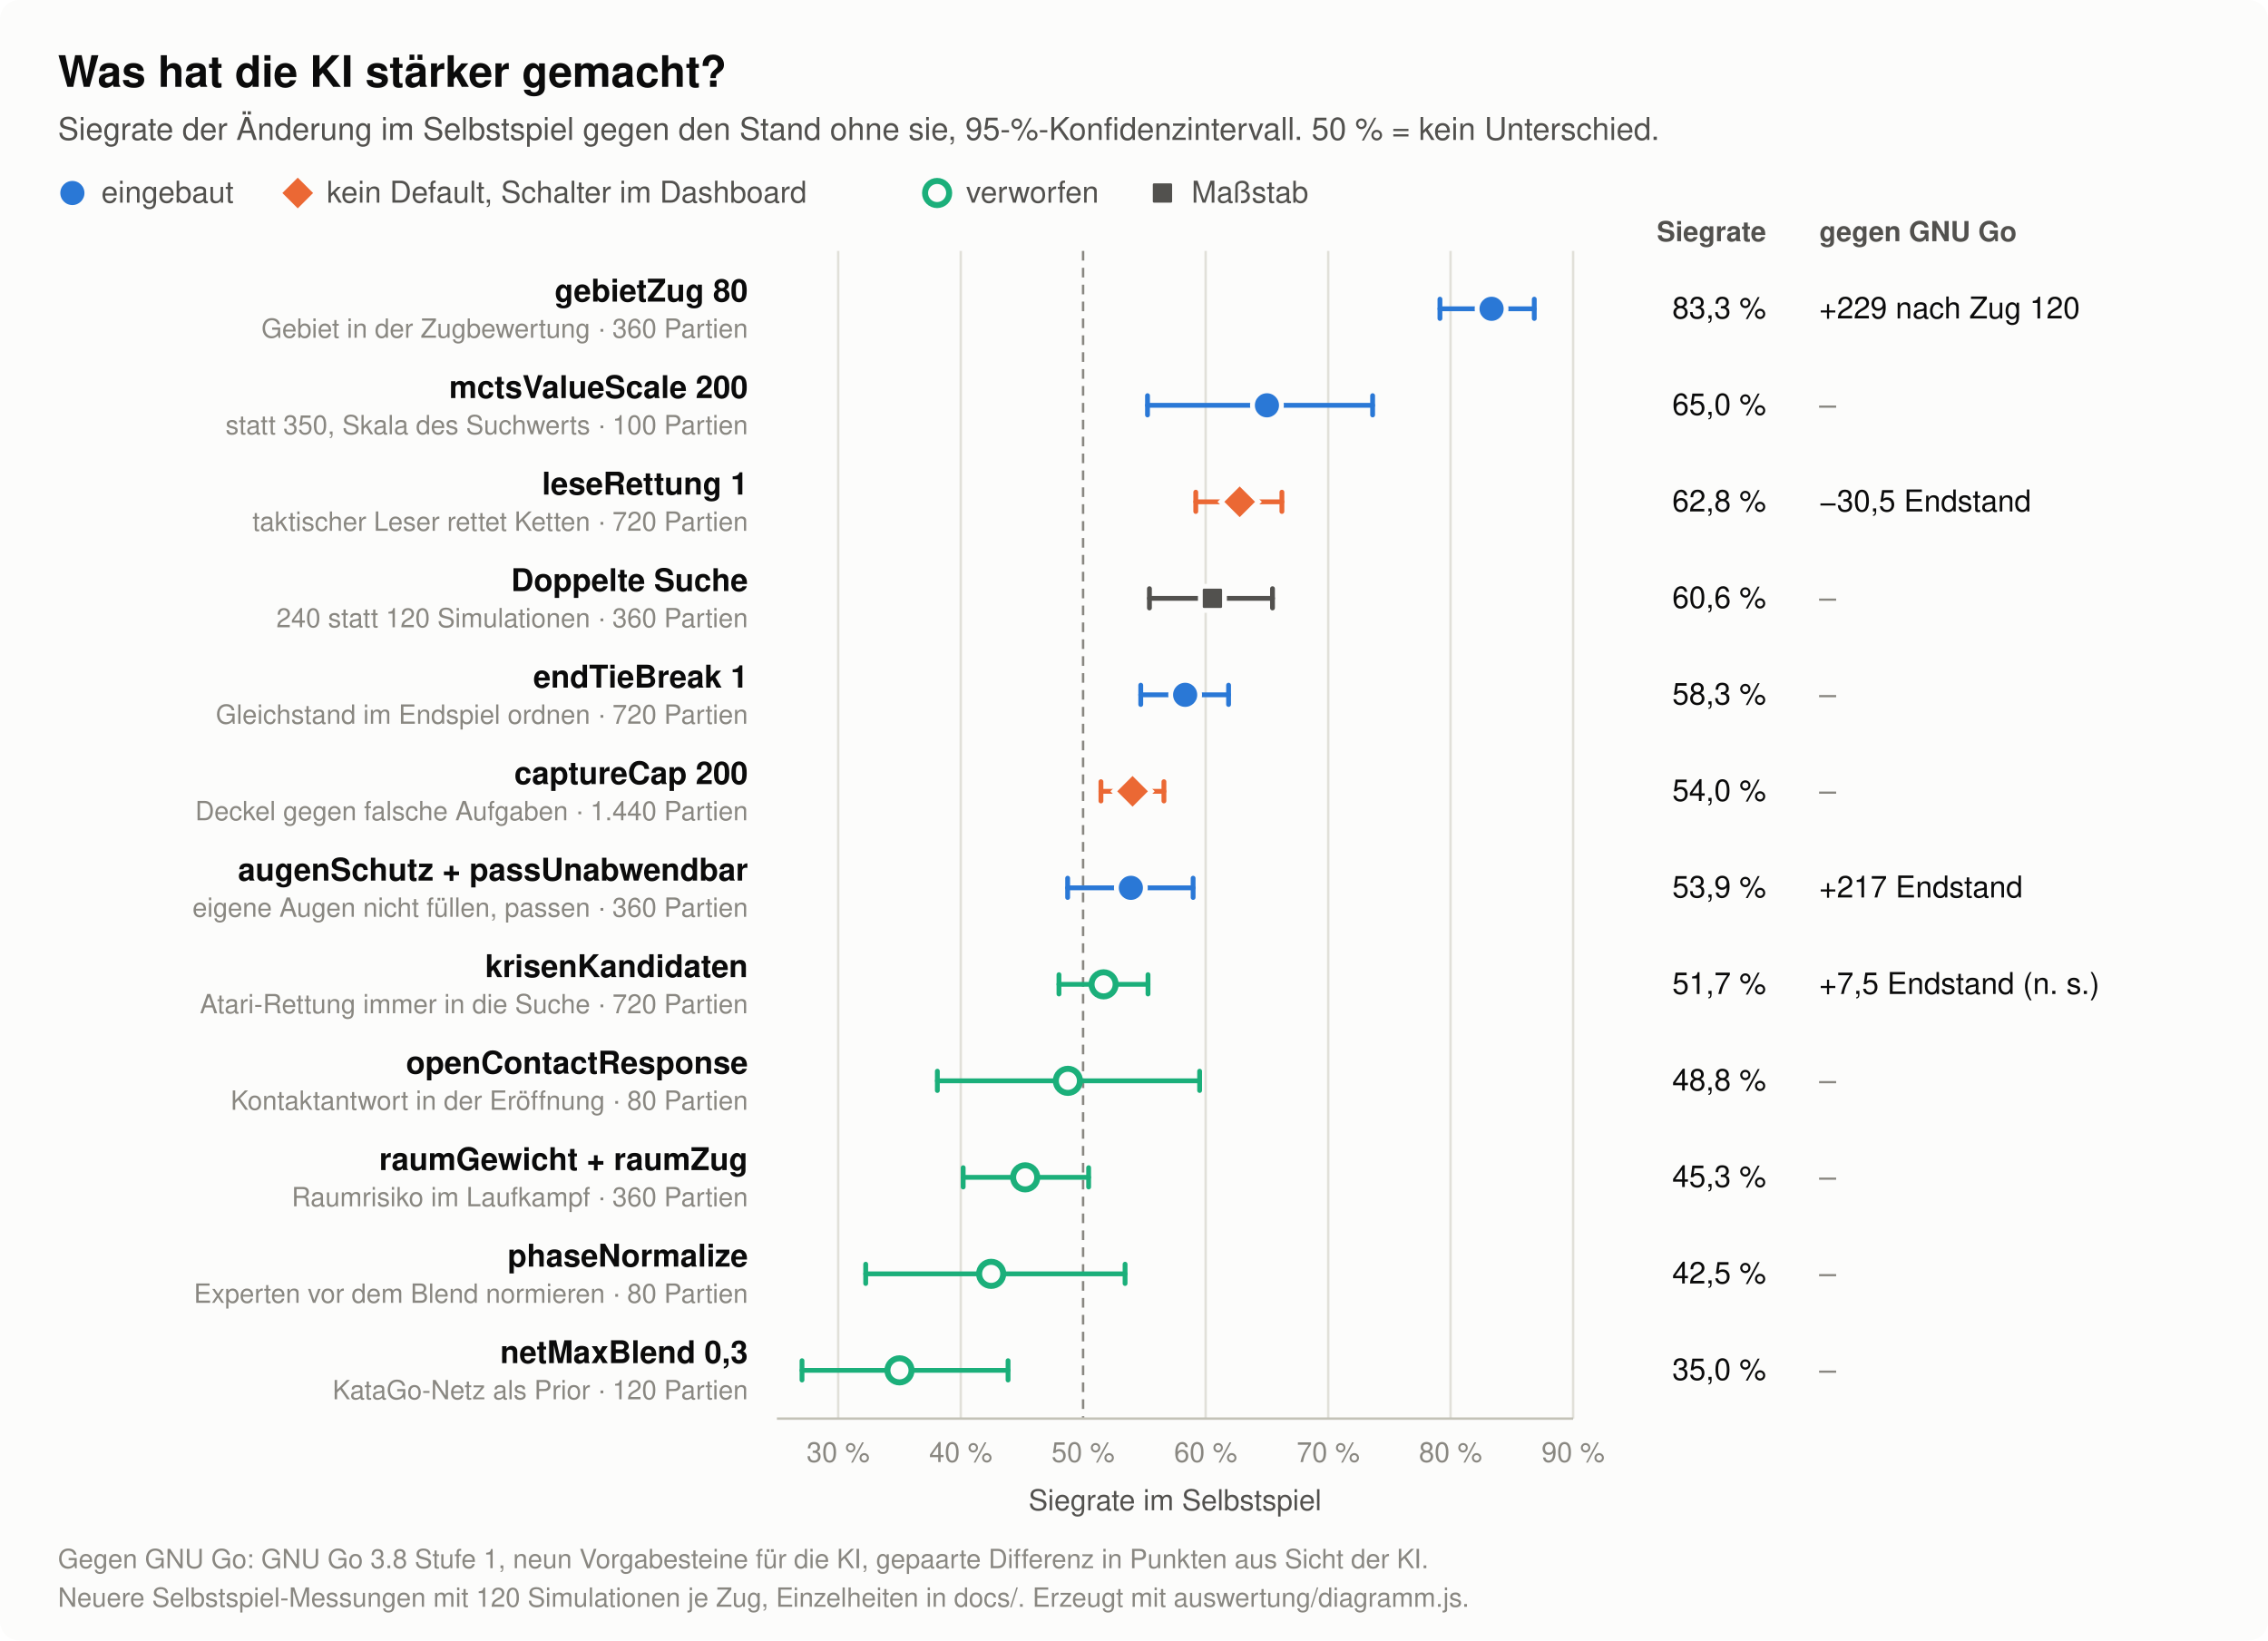
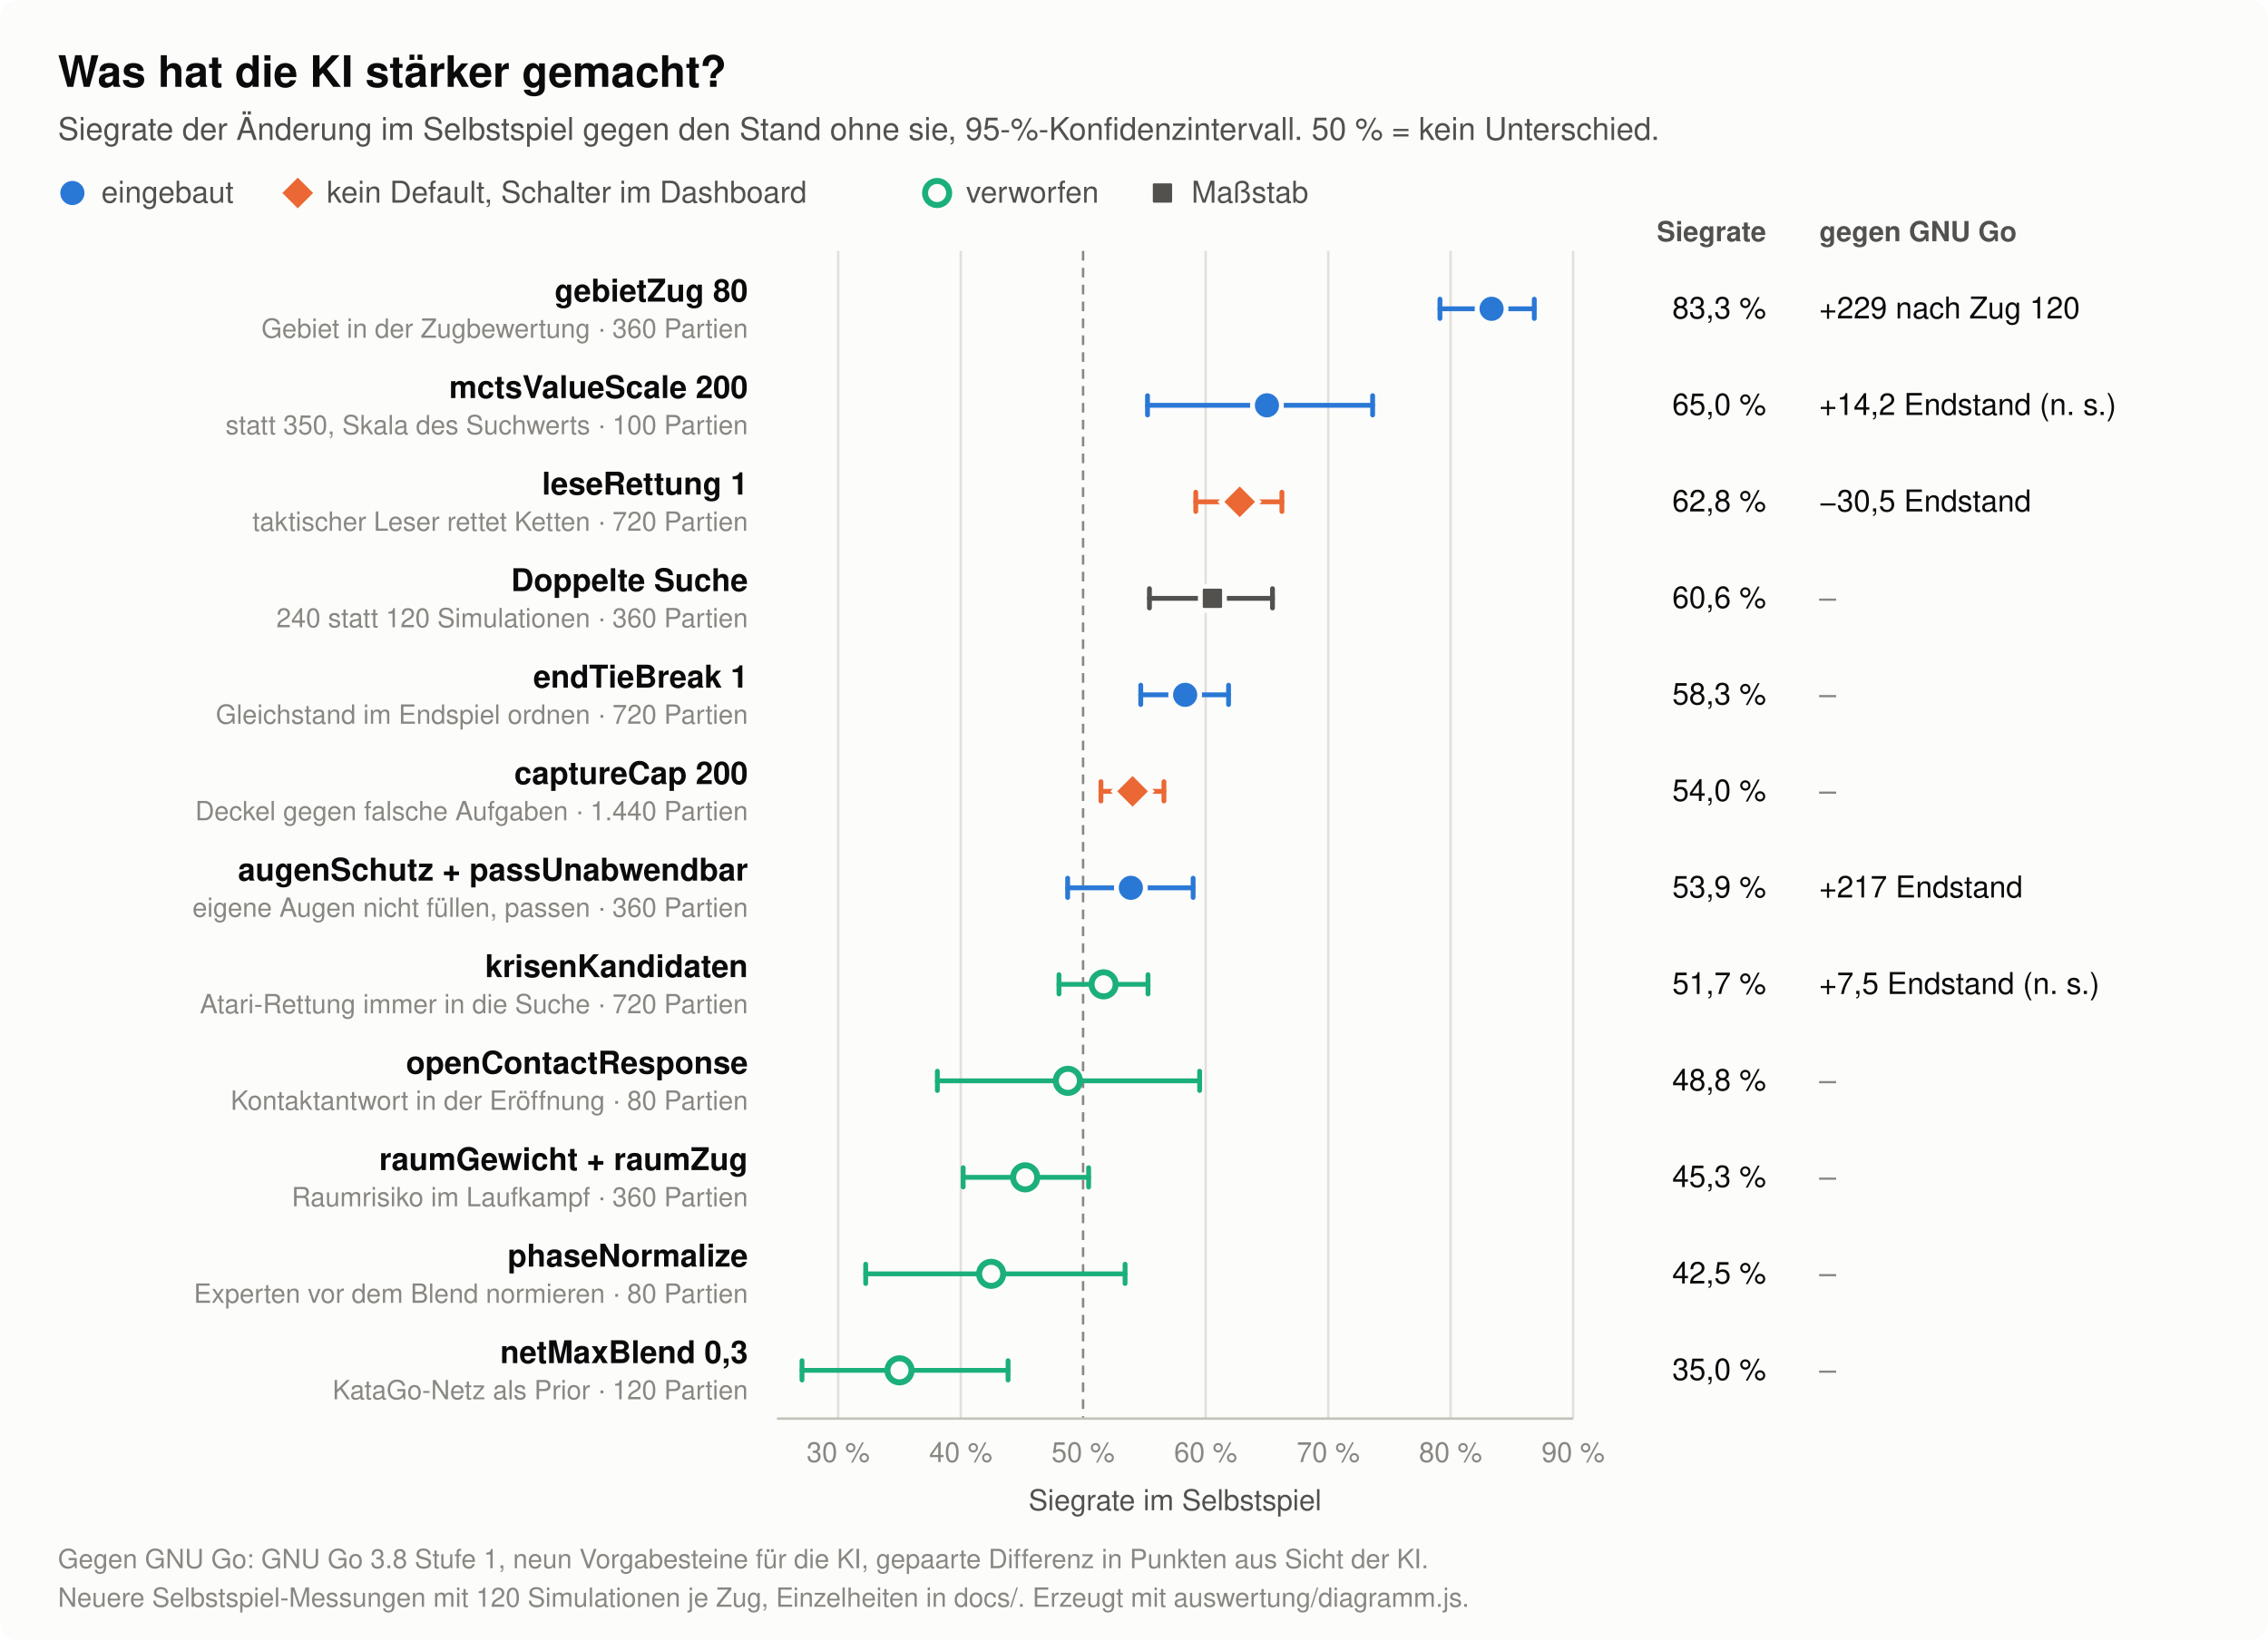
<svg xmlns="http://www.w3.org/2000/svg" width="940" height="680" viewBox="0 0 940 680" font-family="system-ui, -apple-system, 'Segoe UI', Helvetica, Arial, sans-serif" role="img" aria-labelledby="titel beschr">
  <rect width="940" height="680" rx="8" fill="#fcfcfb" />
  <text x="24" y="36" font-size="18" font-weight="600" fill="#0b0b0b">Was hat die KI stärker gemacht?</text>
  <text x="24" y="58" font-size="13" fill="#52514e">Siegrate der Änderung im Selbstspiel gegen den Stand ohne sie, 95-%-Konfidenzintervall. 50 % = kein Unterschied.</text>
  <circle cx="30.0" cy="80" r="6" fill="#2a78d6" stroke="#fcfcfb" stroke-width="2" />
  <text x="42" y="84" font-size="12.5" fill="#52514e">eingebaut</text>
  <rect x="117.9" y="74.5" width="11" height="11" fill="#eb6834" stroke="#fcfcfb" stroke-width="2" transform="rotate(45 123.4 80)" />
  <text x="135.4" y="84" font-size="12.5" fill="#52514e">kein Default, Schalter im Dashboard</text>
  <circle cx="388.4" cy="80" r="5" fill="#fcfcfb" stroke="#1baf7a" stroke-width="2.5" />
  <text x="400.4" y="84" font-size="12.5" fill="#52514e">verworfen</text>
  <rect x="476.8" y="75" width="10" height="10" rx="1.5" fill="#52514e" stroke="#fcfcfb" stroke-width="2" />
  <text x="493.8" y="84" font-size="12.5" fill="#52514e">Maßstab</text>
  <line x1="347.4" y1="104" x2="347.4" y2="588" stroke="#e1e0d9" stroke-width="1" />
  <text x="347.4" y="606" font-size="11.5" fill="#898781" text-anchor="middle">30 %</text>
  <line x1="398.2" y1="104" x2="398.2" y2="588" stroke="#e1e0d9" stroke-width="1" />
  <text x="398.2" y="606" font-size="11.5" fill="#898781" text-anchor="middle">40 %</text>
  <line x1="448.9" y1="104" x2="448.9" y2="588" stroke="#898781" stroke-width="1" stroke-dasharray="4 3" />
  <text x="448.9" y="606" font-size="11.5" fill="#898781" text-anchor="middle">50 %</text>
  <line x1="499.7" y1="104" x2="499.7" y2="588" stroke="#e1e0d9" stroke-width="1" />
  <text x="499.7" y="606" font-size="11.5" fill="#898781" text-anchor="middle">60 %</text>
  <line x1="550.5" y1="104" x2="550.5" y2="588" stroke="#e1e0d9" stroke-width="1" />
  <text x="550.5" y="606" font-size="11.5" fill="#898781" text-anchor="middle">70 %</text>
  <line x1="601.2" y1="104" x2="601.2" y2="588" stroke="#e1e0d9" stroke-width="1" />
  <text x="601.2" y="606" font-size="11.5" fill="#898781" text-anchor="middle">80 %</text>
  <line x1="652.0" y1="104" x2="652.0" y2="588" stroke="#e1e0d9" stroke-width="1" />
  <text x="652.0" y="606" font-size="11.5" fill="#898781" text-anchor="middle">90 %</text>
  <line x1="322" y1="588" x2="652" y2="588" stroke="#c3c2b7" stroke-width="1" />
  <text x="487" y="626" font-size="12" fill="#52514e" text-anchor="middle">Siegrate im Selbstspiel</text>
  <text x="732" y="100" font-size="11.5" font-weight="600" fill="#52514e" text-anchor="end">Siegrate</text>
  <text x="754" y="100" font-size="11.5" font-weight="600" fill="#52514e">gegen GNU Go</text>
  <text x="310" y="125" font-size="13" font-weight="600" fill="#0b0b0b" text-anchor="end">gebietZug 80</text>
  <text x="310" y="140" font-size="11" fill="#898781" text-anchor="end">Gebiet in der Zugbewertung · 360 Partien</text>
  <line x1="596.8" y1="128" x2="635.9" y2="128" stroke="#2a78d6" stroke-width="2" stroke-linecap="round" />
  <line x1="596.8" y1="124" x2="596.8" y2="132" stroke="#2a78d6" stroke-width="2" stroke-linecap="round" />
  <line x1="635.9" y1="124" x2="635.9" y2="132" stroke="#2a78d6" stroke-width="2" stroke-linecap="round" />
  <circle cx="618.2" cy="128" r="6" fill="#2a78d6" stroke="#fcfcfb" stroke-width="2" />
  <text x="732" y="132" font-size="12.5" fill="#0b0b0b" text-anchor="end" style="font-variant-numeric: tabular-nums">83,3 %</text>
  <text x="754" y="132" font-size="12.5" fill="#0b0b0b">+229 nach Zug 120</text>
  <text x="310" y="165" font-size="13" font-weight="600" fill="#0b0b0b" text-anchor="end">mctsValueScale 200</text>
  <text x="310" y="180" font-size="11" fill="#898781" text-anchor="end">statt 350, Skala des Suchwerts · 100 Partien</text>
  <line x1="475.6" y1="168" x2="568.9" y2="168" stroke="#2a78d6" stroke-width="2" stroke-linecap="round" />
  <line x1="475.6" y1="164" x2="475.6" y2="172" stroke="#2a78d6" stroke-width="2" stroke-linecap="round" />
  <line x1="568.9" y1="164" x2="568.9" y2="172" stroke="#2a78d6" stroke-width="2" stroke-linecap="round" />
  <circle cx="525.1" cy="168" r="6" fill="#2a78d6" stroke="#fcfcfb" stroke-width="2" />
  <text x="732" y="172" font-size="12.5" fill="#0b0b0b" text-anchor="end" style="font-variant-numeric: tabular-nums">65,0 %</text>
-   <text x="754" y="172" font-size="12.5" fill="#898781">–</text>
+   <text x="754" y="172" font-size="12.5" fill="#0b0b0b">+14,2 Endstand (n. s.)</text>
  <text x="310" y="205" font-size="13" font-weight="600" fill="#0b0b0b" text-anchor="end">leseRettung 1</text>
  <text x="310" y="220" font-size="11" fill="#898781" text-anchor="end">taktischer Leser rettet Ketten · 720 Partien</text>
  <line x1="495.6" y1="208" x2="531.3" y2="208" stroke="#eb6834" stroke-width="2" stroke-linecap="round" />
  <line x1="495.6" y1="204" x2="495.6" y2="212" stroke="#eb6834" stroke-width="2" stroke-linecap="round" />
  <line x1="531.3" y1="204" x2="531.3" y2="212" stroke="#eb6834" stroke-width="2" stroke-linecap="round" />
  <rect x="508.3" y="202.5" width="11" height="11" fill="#eb6834" stroke="#fcfcfb" stroke-width="2" transform="rotate(45 513.8 208)" />
  <text x="732" y="212" font-size="12.5" fill="#0b0b0b" text-anchor="end" style="font-variant-numeric: tabular-nums">62,8 %</text>
  <text x="754" y="212" font-size="12.5" fill="#0b0b0b">−30,5 Endstand</text>
  <text x="310" y="245" font-size="13" font-weight="600" fill="#0b0b0b" text-anchor="end">Doppelte Suche</text>
  <text x="310" y="260" font-size="11" fill="#898781" text-anchor="end">240 statt 120 Simulationen · 360 Partien</text>
  <line x1="476.4" y1="248" x2="527.4" y2="248" stroke="#52514e" stroke-width="2" stroke-linecap="round" />
  <line x1="476.4" y1="244" x2="476.4" y2="252" stroke="#52514e" stroke-width="2" stroke-linecap="round" />
  <line x1="527.4" y1="244" x2="527.4" y2="252" stroke="#52514e" stroke-width="2" stroke-linecap="round" />
  <rect x="497.5" y="243" width="10" height="10" rx="1.5" fill="#52514e" stroke="#fcfcfb" stroke-width="2" />
  <text x="732" y="252" font-size="12.5" fill="#0b0b0b" text-anchor="end" style="font-variant-numeric: tabular-nums">60,6 %</text>
  <text x="754" y="252" font-size="12.5" fill="#898781">–</text>
  <text x="310" y="285" font-size="13" font-weight="600" fill="#0b0b0b" text-anchor="end">endTieBreak 1</text>
  <text x="310" y="300" font-size="11" fill="#898781" text-anchor="end">Gleichstand im Endspiel ordnen · 720 Partien</text>
  <line x1="472.8" y1="288" x2="509.2" y2="288" stroke="#2a78d6" stroke-width="2" stroke-linecap="round" />
  <line x1="472.8" y1="284" x2="472.8" y2="292" stroke="#2a78d6" stroke-width="2" stroke-linecap="round" />
  <line x1="509.2" y1="284" x2="509.2" y2="292" stroke="#2a78d6" stroke-width="2" stroke-linecap="round" />
  <circle cx="491.2" cy="288" r="6" fill="#2a78d6" stroke="#fcfcfb" stroke-width="2" />
  <text x="732" y="292" font-size="12.5" fill="#0b0b0b" text-anchor="end" style="font-variant-numeric: tabular-nums">58,3 %</text>
  <text x="754" y="292" font-size="12.5" fill="#898781">–</text>
  <text x="310" y="325" font-size="13" font-weight="600" fill="#0b0b0b" text-anchor="end">captureCap 200</text>
  <text x="310" y="340" font-size="11" fill="#898781" text-anchor="end">Deckel gegen falsche Aufgaben · 1.440 Partien</text>
  <line x1="456.3" y1="328" x2="482.4" y2="328" stroke="#eb6834" stroke-width="2" stroke-linecap="round" />
  <line x1="456.3" y1="324" x2="456.3" y2="332" stroke="#eb6834" stroke-width="2" stroke-linecap="round" />
  <line x1="482.4" y1="324" x2="482.4" y2="332" stroke="#eb6834" stroke-width="2" stroke-linecap="round" />
  <rect x="463.9" y="322.5" width="11" height="11" fill="#eb6834" stroke="#fcfcfb" stroke-width="2" transform="rotate(45 469.4 328)" />
  <text x="732" y="332" font-size="12.5" fill="#0b0b0b" text-anchor="end" style="font-variant-numeric: tabular-nums">54,0 %</text>
  <text x="754" y="332" font-size="12.5" fill="#898781">–</text>
  <text x="310" y="365" font-size="13" font-weight="600" fill="#0b0b0b" text-anchor="end">augenSchutz + passUnabwendbar</text>
  <text x="310" y="380" font-size="11" fill="#898781" text-anchor="end">eigene Augen nicht füllen, passen · 360 Partien</text>
  <line x1="442.5" y1="368" x2="494.5" y2="368" stroke="#2a78d6" stroke-width="2" stroke-linecap="round" />
  <line x1="442.5" y1="364" x2="442.5" y2="372" stroke="#2a78d6" stroke-width="2" stroke-linecap="round" />
  <line x1="494.5" y1="364" x2="494.5" y2="372" stroke="#2a78d6" stroke-width="2" stroke-linecap="round" />
  <circle cx="468.7" cy="368" r="6" fill="#2a78d6" stroke="#fcfcfb" stroke-width="2" />
  <text x="732" y="372" font-size="12.5" fill="#0b0b0b" text-anchor="end" style="font-variant-numeric: tabular-nums">53,9 %</text>
  <text x="754" y="372" font-size="12.5" fill="#0b0b0b">+217 Endstand</text>
  <text x="310" y="405" font-size="13" font-weight="600" fill="#0b0b0b" text-anchor="end">krisenKandidaten</text>
  <text x="310" y="420" font-size="11" fill="#898781" text-anchor="end">Atari-Rettung immer in die Suche · 720 Partien</text>
  <line x1="438.9" y1="408" x2="475.8" y2="408" stroke="#1baf7a" stroke-width="2" stroke-linecap="round" />
  <line x1="438.9" y1="404" x2="438.9" y2="412" stroke="#1baf7a" stroke-width="2" stroke-linecap="round" />
  <line x1="475.8" y1="404" x2="475.8" y2="412" stroke="#1baf7a" stroke-width="2" stroke-linecap="round" />
  <circle cx="457.4" cy="408" r="5" fill="#fcfcfb" stroke="#1baf7a" stroke-width="2.5" />
  <text x="732" y="412" font-size="12.5" fill="#0b0b0b" text-anchor="end" style="font-variant-numeric: tabular-nums">51,7 %</text>
  <text x="754" y="412" font-size="12.5" fill="#0b0b0b">+7,5 Endstand (n. s.)</text>
  <text x="310" y="445" font-size="13" font-weight="600" fill="#0b0b0b" text-anchor="end">openContactResponse</text>
  <text x="310" y="460" font-size="11" fill="#898781" text-anchor="end">Kontaktantwort in der Eröffnung · 80 Partien</text>
  <line x1="388.5" y1="448" x2="497.2" y2="448" stroke="#1baf7a" stroke-width="2" stroke-linecap="round" />
  <line x1="388.5" y1="444" x2="388.5" y2="452" stroke="#1baf7a" stroke-width="2" stroke-linecap="round" />
  <line x1="497.2" y1="444" x2="497.2" y2="452" stroke="#1baf7a" stroke-width="2" stroke-linecap="round" />
  <circle cx="442.6" cy="448" r="5" fill="#fcfcfb" stroke="#1baf7a" stroke-width="2.5" />
  <text x="732" y="452" font-size="12.5" fill="#0b0b0b" text-anchor="end" style="font-variant-numeric: tabular-nums">48,8 %</text>
  <text x="754" y="452" font-size="12.5" fill="#898781">–</text>
  <text x="310" y="485" font-size="13" font-weight="600" fill="#0b0b0b" text-anchor="end">raumGewicht + raumZug</text>
  <text x="310" y="500" font-size="11" fill="#898781" text-anchor="end">Raumrisiko im Laufkampf · 360 Partien</text>
  <line x1="399.2" y1="488" x2="451.2" y2="488" stroke="#1baf7a" stroke-width="2" stroke-linecap="round" />
  <line x1="399.2" y1="484" x2="399.2" y2="492" stroke="#1baf7a" stroke-width="2" stroke-linecap="round" />
  <line x1="451.2" y1="484" x2="451.2" y2="492" stroke="#1baf7a" stroke-width="2" stroke-linecap="round" />
  <circle cx="424.9" cy="488" r="5" fill="#fcfcfb" stroke="#1baf7a" stroke-width="2.5" />
  <text x="732" y="492" font-size="12.5" fill="#0b0b0b" text-anchor="end" style="font-variant-numeric: tabular-nums">45,3 %</text>
  <text x="754" y="492" font-size="12.5" fill="#898781">–</text>
  <text x="310" y="525" font-size="13" font-weight="600" fill="#0b0b0b" text-anchor="end">phaseNormalize</text>
  <text x="310" y="540" font-size="11" fill="#898781" text-anchor="end">Experten vor dem Blend normieren · 80 Partien</text>
  <line x1="358.8" y1="528" x2="466.3" y2="528" stroke="#1baf7a" stroke-width="2" stroke-linecap="round" />
  <line x1="358.8" y1="524" x2="358.8" y2="532" stroke="#1baf7a" stroke-width="2" stroke-linecap="round" />
  <line x1="466.3" y1="524" x2="466.3" y2="532" stroke="#1baf7a" stroke-width="2" stroke-linecap="round" />
  <circle cx="410.8" cy="528" r="5" fill="#fcfcfb" stroke="#1baf7a" stroke-width="2.5" />
  <text x="732" y="532" font-size="12.5" fill="#0b0b0b" text-anchor="end" style="font-variant-numeric: tabular-nums">42,5 %</text>
  <text x="754" y="532" font-size="12.5" fill="#898781">–</text>
  <text x="310" y="565" font-size="13" font-weight="600" fill="#0b0b0b" text-anchor="end">netMaxBlend 0,3</text>
  <text x="310" y="580" font-size="11" fill="#898781" text-anchor="end">KataGo-Netz als Prior · 120 Partien</text>
  <line x1="332.4" y1="568" x2="417.8" y2="568" stroke="#1baf7a" stroke-width="2" stroke-linecap="round" />
  <line x1="332.4" y1="564" x2="332.4" y2="572" stroke="#1baf7a" stroke-width="2" stroke-linecap="round" />
  <line x1="417.8" y1="564" x2="417.8" y2="572" stroke="#1baf7a" stroke-width="2" stroke-linecap="round" />
  <circle cx="372.8" cy="568" r="5" fill="#fcfcfb" stroke="#1baf7a" stroke-width="2.5" />
  <text x="732" y="572" font-size="12.5" fill="#0b0b0b" text-anchor="end" style="font-variant-numeric: tabular-nums">35,0 %</text>
  <text x="754" y="572" font-size="12.5" fill="#898781">–</text>
  <text x="24" y="650" font-size="11" fill="#898781">Gegen GNU Go: GNU Go 3.8 Stufe 1, neun Vorgabesteine für die KI, gepaarte Differenz in Punkten aus Sicht der KI.</text>
  <text x="24" y="666" font-size="11" fill="#898781">Neuere Selbstspiel-Messungen mit 120 Simulationen je Zug, Einzelheiten in docs/. Erzeugt mit auswertung/diagramm.js.</text>
</svg>
